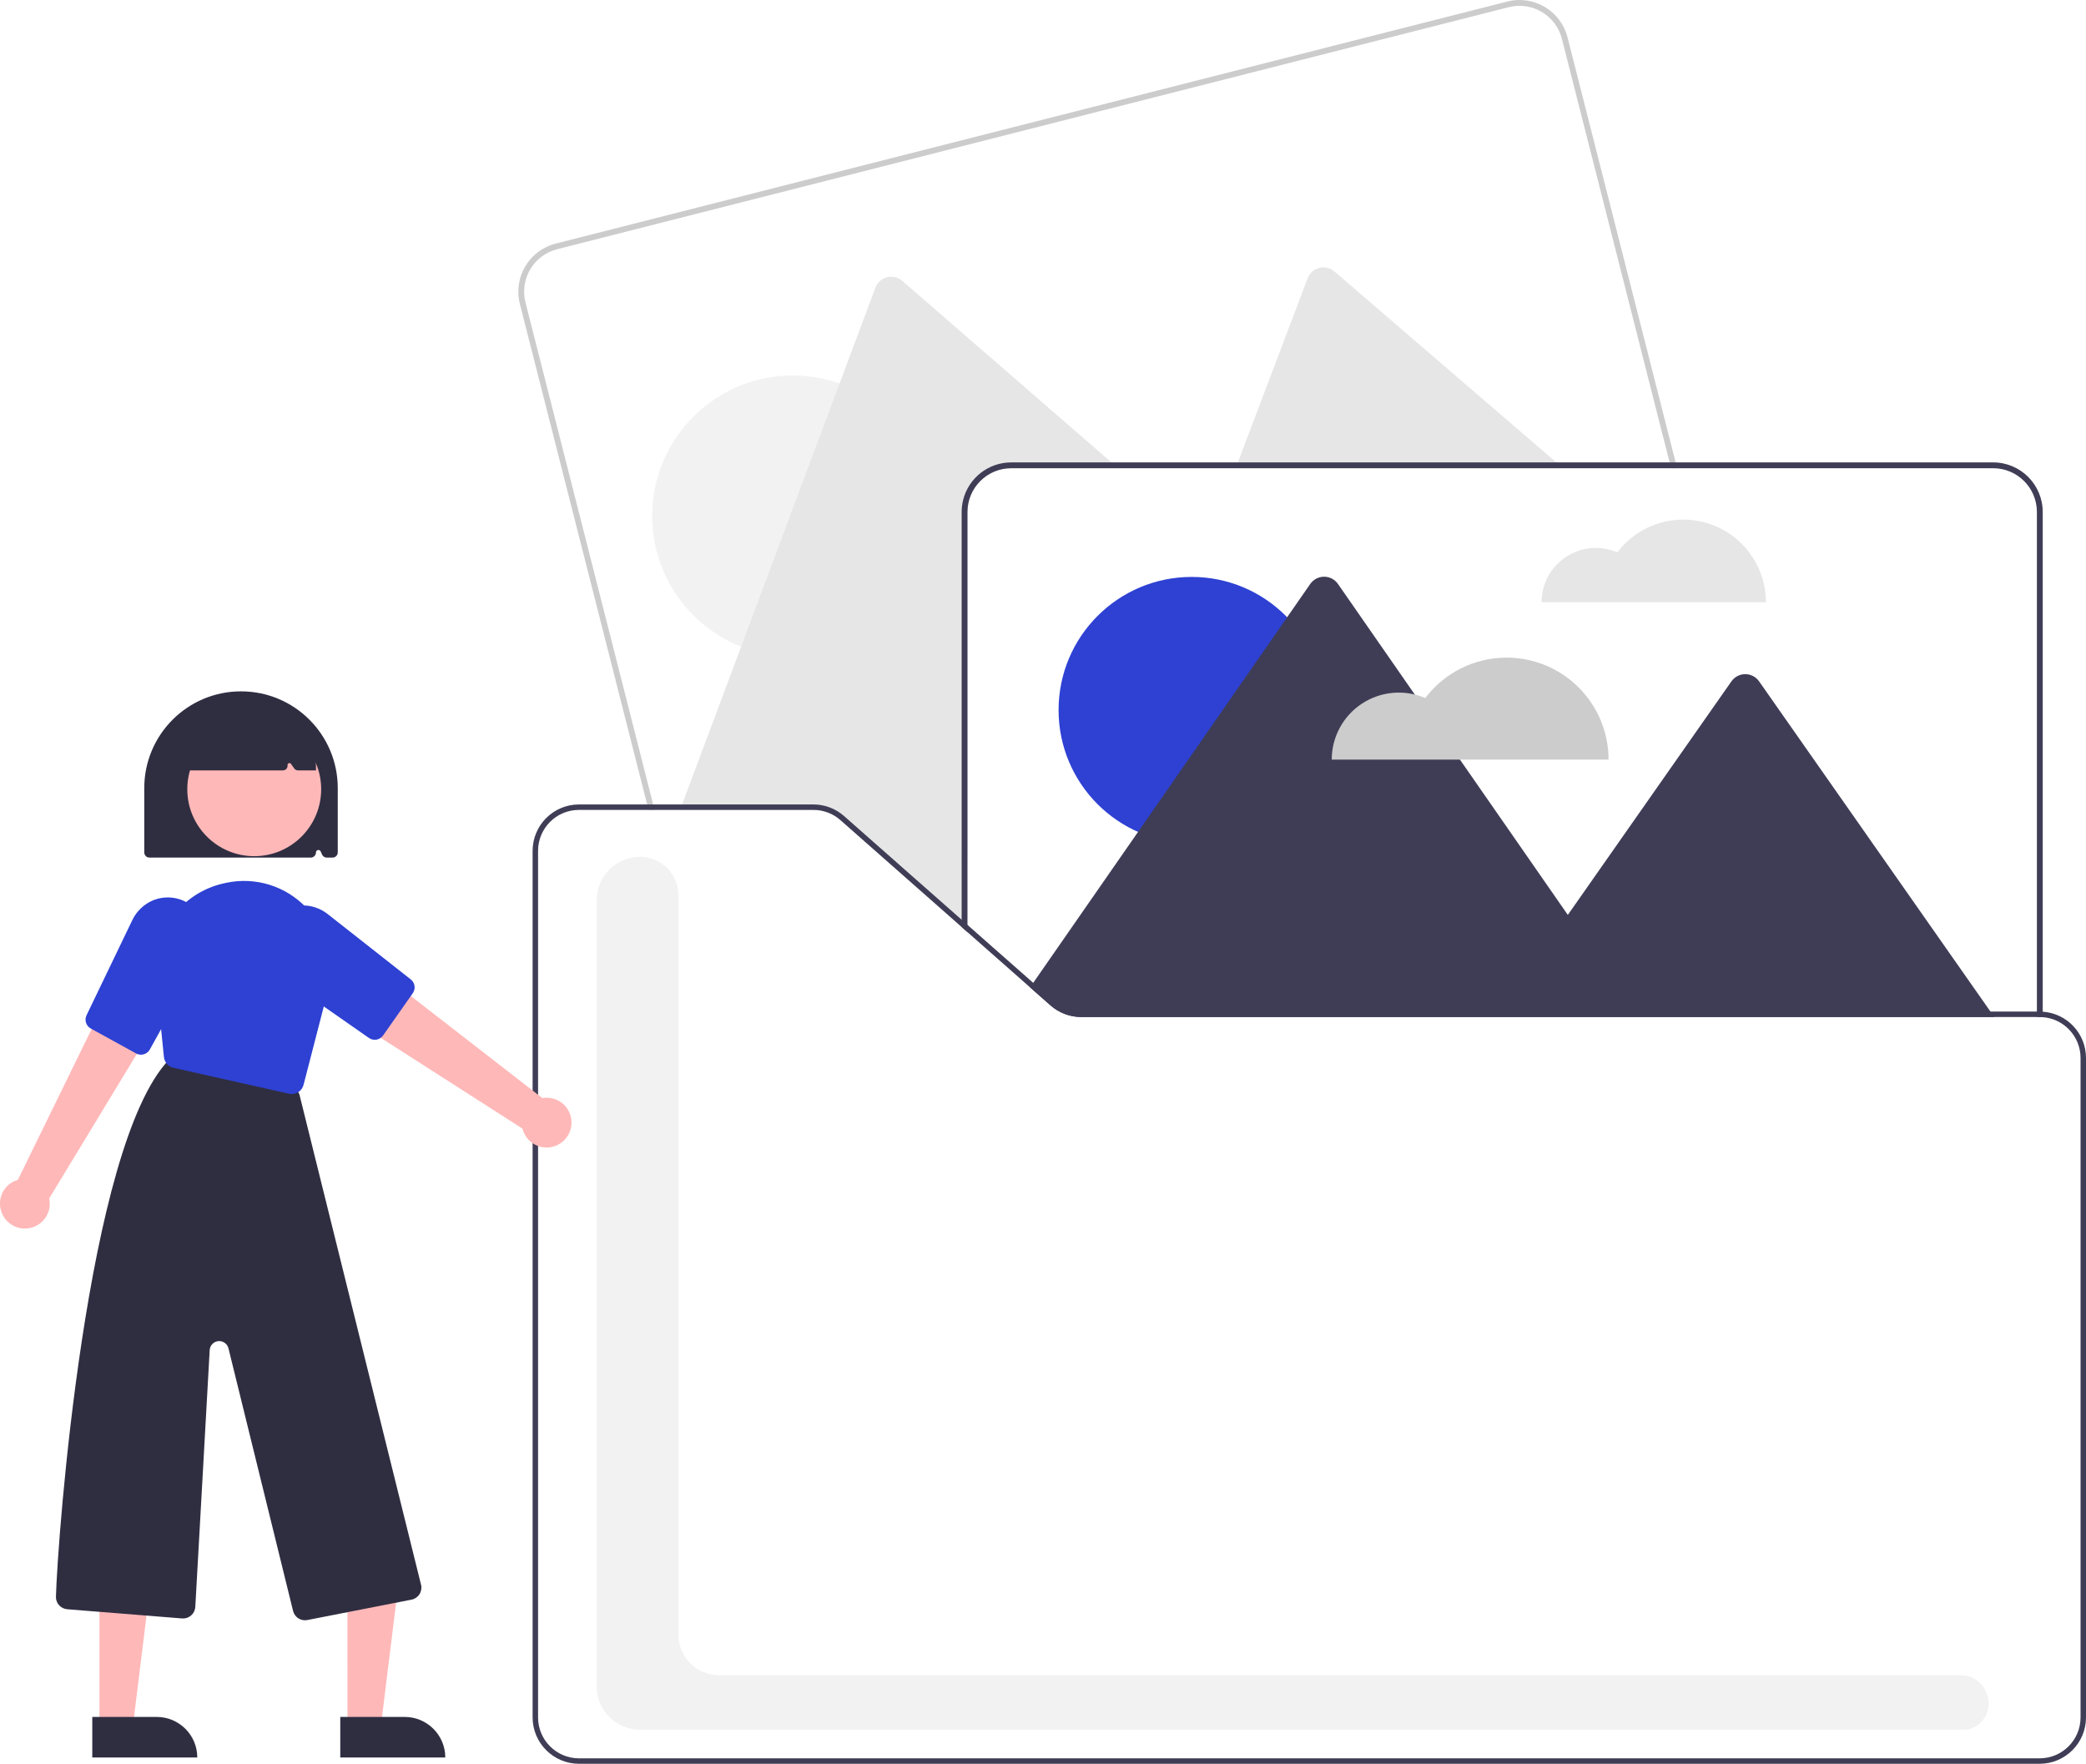
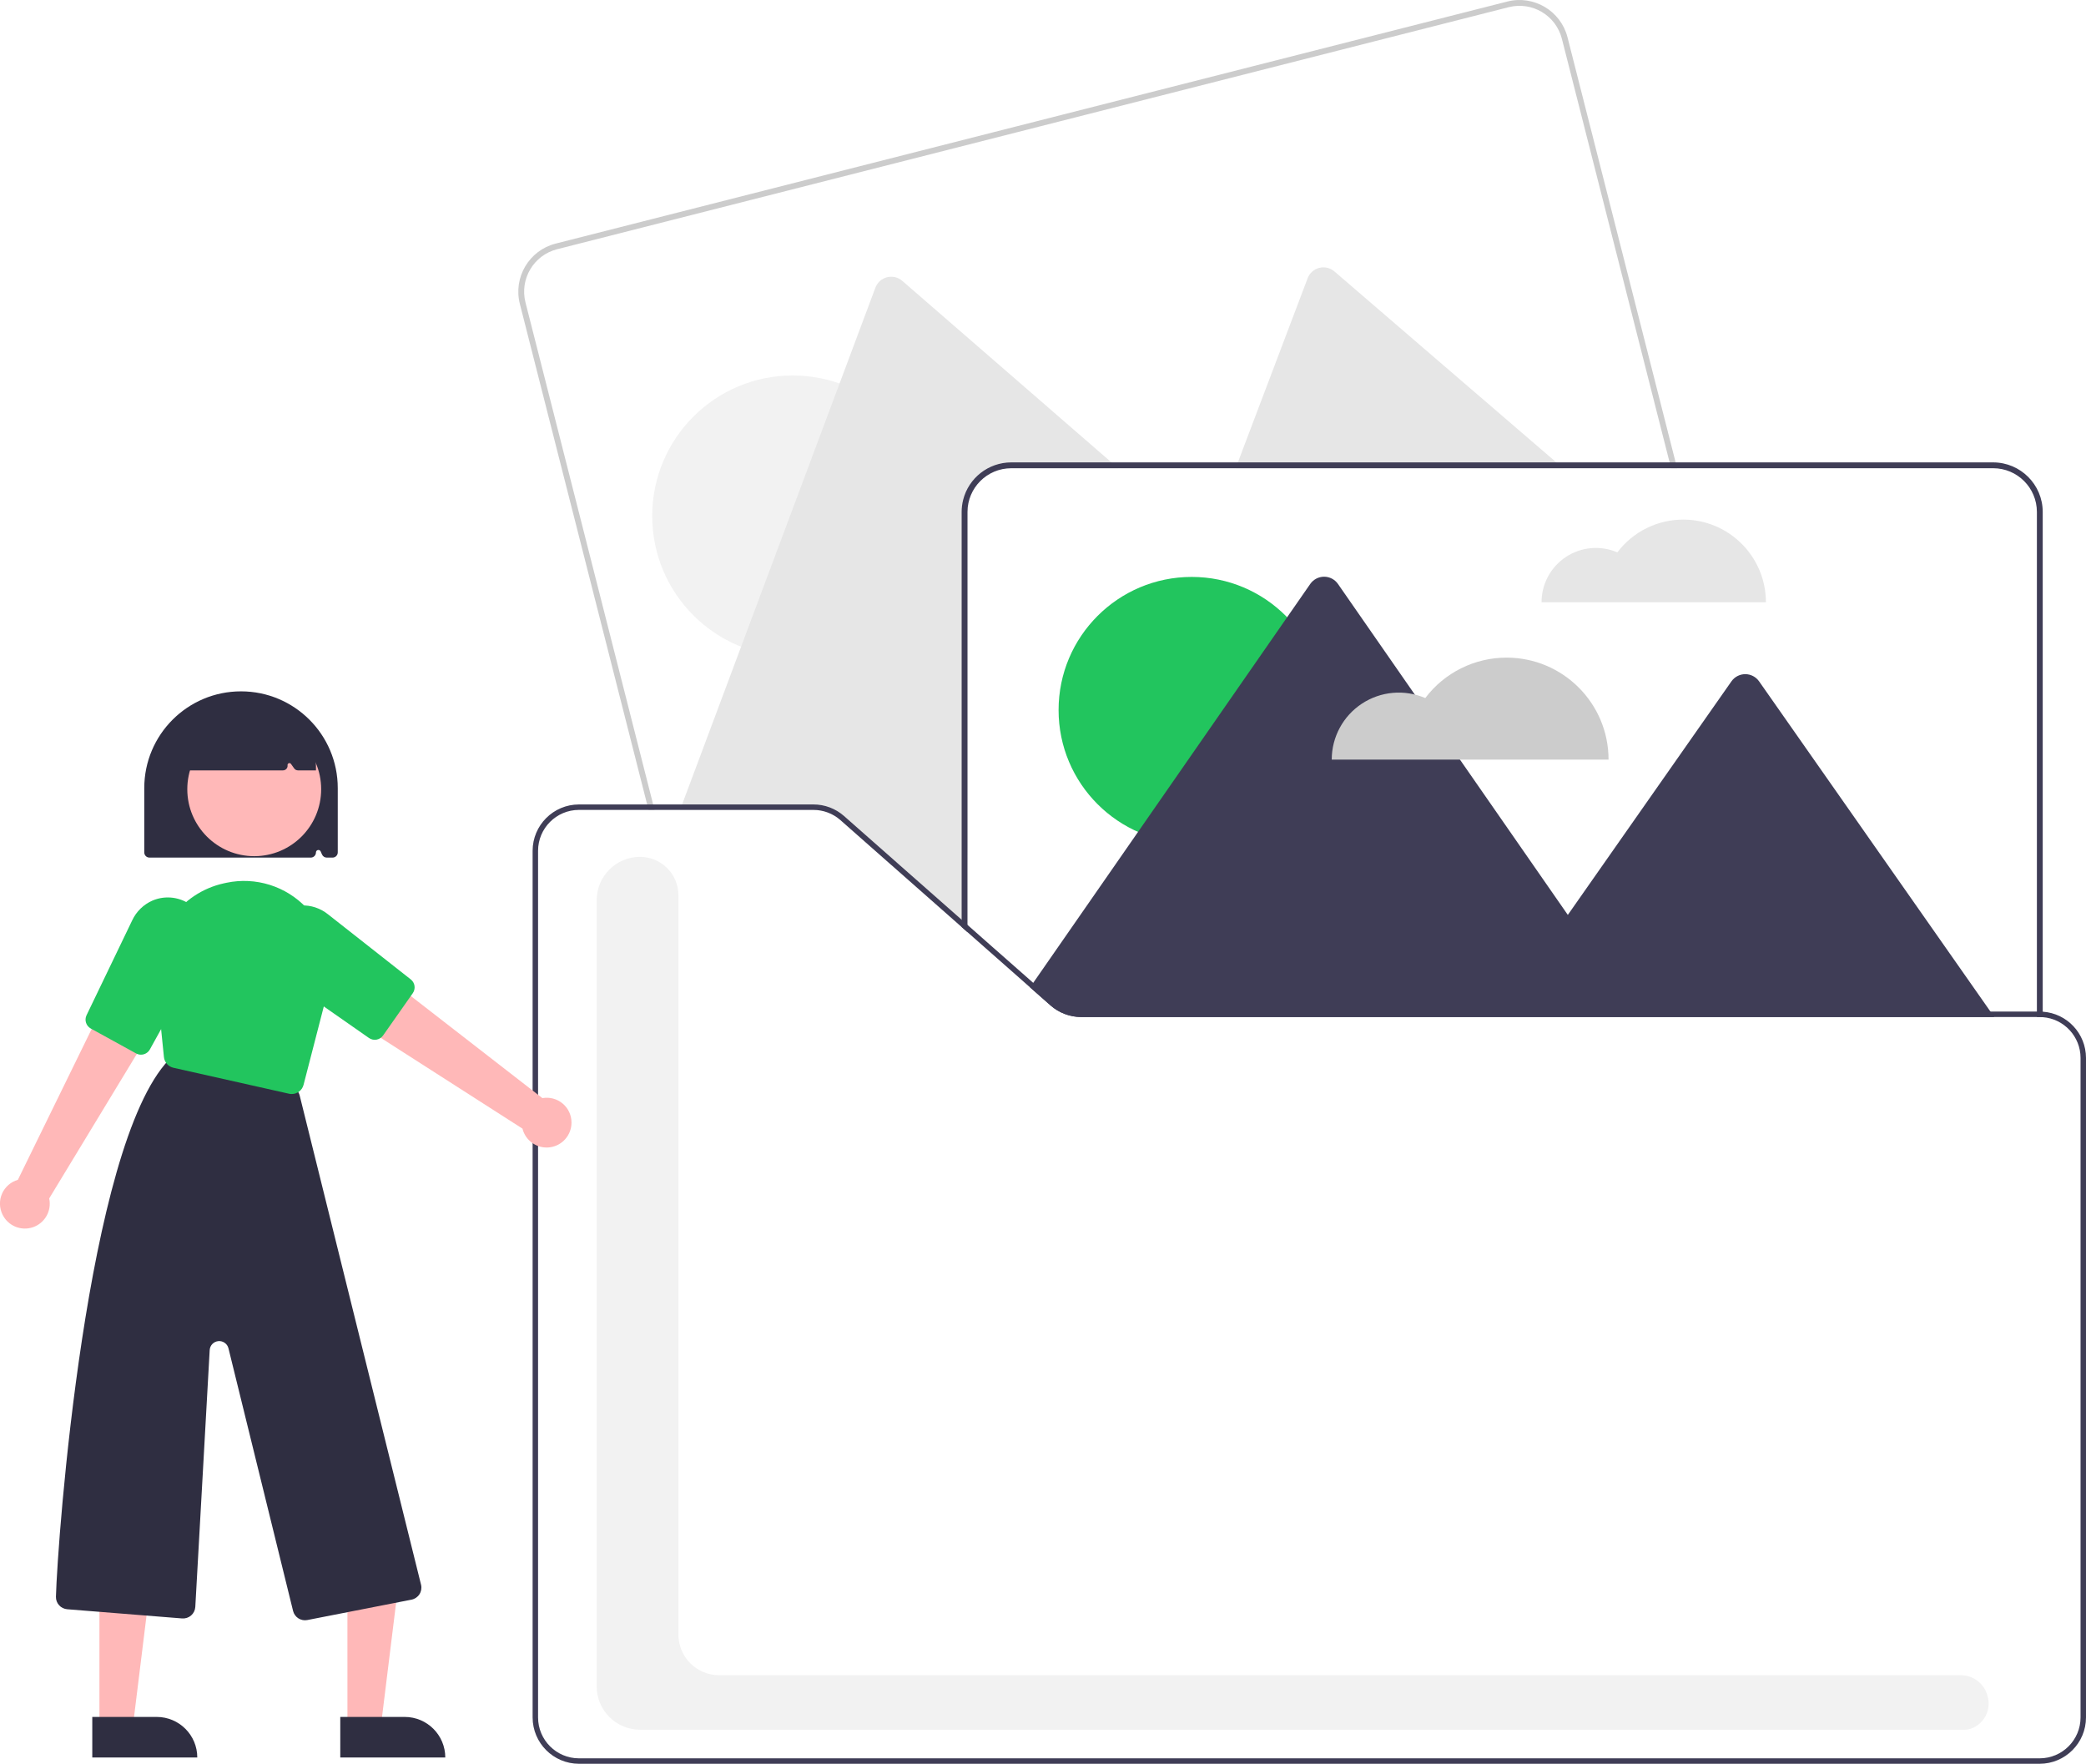
<svg xmlns="http://www.w3.org/2000/svg" data-name="Layer 1" width="765.437" height="647.173" viewBox="0 0 765.437 647.173">
-   <path d="M832.139,296.076l-13.04-51.28-18.34-72.1-1.04-4.07v-.01l-7.25-28.51a18.192,18.192,0,0,0-22.09-13.13l-48.18,12.25-301.04,76.57a18.192,18.192,0,0,0-13.13,22.09l10.39,40.86,26.4,103.79,9.93,39.05.51,2h2.2l-.51-2-9.49-37.34v-.01l-27.54-108.26-9.82-38.61a16.061,16.061,0,0,1,11.59-19.5l300.41-76.41,48.8-12.41a16.061,16.061,0,0,1,19.5,11.59l7.7,30.26,1.04,4.11,17.82,70.07,12.97,51,.54,2.14h2.22Z" transform="translate(-217.2814 -126.4135)" fill="#ccc" />
-   <circle cx="290.88" cy="189.329" r="51.557" fill="#f2f2f2" />
-   <path d="M625.119,296.076l2.47,2.14H588.328a16.058,16.058,0,0,0-16.04,16.04V436.616l-.57,28.97-25.09-22.44-2.35.6-18.6-16.41a14.965,14.965,0,0,0-9.92-3.75H466.819l.75-2,9.78-26.13,55.45-148.25,5.7-15.23a6.195,6.195,0,0,1,9.86-2.51l37.31,32.37,21.96,19.06Z" transform="translate(-217.2814 -126.4135)" fill="#e6e6e6" />
-   <path d="M788.359,296.076l2.48,2.14H670.699l.81-2.14,25.59-67.55a6.194,6.194,0,0,1,9.84-2.51l50.87,43.78,2.93,2.51Z" transform="translate(-217.2814 -126.4135)" fill="#e6e6e6" />
-   <path d="M834.93,317.066A30.281,30.281,0,0,0,810.75,329.089,19.938,19.938,0,0,0,782.932,347.398h82.331A30.332,30.332,0,0,0,834.93,317.066Z" transform="translate(-217.2814 -126.4135)" fill="#e6e6e6" />
-   <path d="M948.659,296.076H588.328a18.221,18.221,0,0,0-17.64,13.78v.01a18.134,18.134,0,0,0-.54,4.39v152.3l1.17,1.03.97.86v-154.19a16.058,16.058,0,0,1,16.04-16.04H948.659a16.051,16.051,0,0,1,16.04,16.04v185.33h1.02a10.386,10.386,0,0,1,1.12.05v-185.38A18.207,18.207,0,0,0,948.659,296.076Z" transform="translate(-217.2814 -126.4135)" fill="#3f3d56" />
-   <circle cx="437.284" cy="260.535" r="48.847" fill="#2e41d3" />
-   <path d="M949.058,499.586H614.029a17.148,17.148,0,0,1-11.25-4.25l-7.52-6.63,1.15-1.66,2.08-3,90.3-130.01,9.27-13.35a6.197,6.197,0,0,1,10.18,0l28.18,40.57v.01l16.58,23.87,39.58,56.98,60.03-85.69a6.197,6.197,0,0,1,10.16,0l38.51,54.96,2.21,3.16,44.17,63.04Z" transform="translate(-217.2814 -126.4135)" fill="#3f3d56" />
-   <path d="M770.101,367.714a37.359,37.359,0,0,0-29.833,14.834,24.598,24.598,0,0,0-34.322,22.589h101.577A37.423,37.423,0,0,0,770.101,367.714Z" transform="translate(-217.2814 -126.4135)" fill="#ccc" />
-   <path d="M595.189,485.966l-12.44-10.96-.03-.02-.04-.03-.03-.03c-.39-.28-.78-.57-1.16-.87-.1-.07-.19-.14-.28-.21-.05-.04-.09-.07-.14-.11-.02-.01-.03-.03-.05-.04-.28-.22-.57-.45-.85-.68-.14-.1-.27-.21-.41-.32-.38-.31-.76-.63-1.14-.95-.4-.34-.8-.68-1.2-1.03-.01-.01-.03-.02-.04-.03-.08-.07-.15-.14-.23-.2-.38-.34-.76-.68-1.14-1.04-.32-.29-.64-.59-.95-.88-.29-.27-.58-.54-.86-.83l-.06-.06c-.21-.2-.42-.41-.64-.63-.21-.2-.41-.41-.61-.62-.21-.2-.41-.41-.6-.62l-.16-.16-.05-.05-1.93-1.71v2.67l1.17,1.03.97.86,20.55,18.12,1.93,1.71.49.43.46-.67.69-.99Zm298.66,11.62c.03.66.08,1.33.13,2h70.72v-2Zm-298.66-11.62-12.44-10.96-.03-.02-.04-.03-.03-.03c-.39-.28-.78-.57-1.16-.87-.1-.07-.19-.14-.28-.21-.05-.04-.09-.07-.14-.11-.02-.01-.03-.03-.05-.04-.28-.22-.57-.45-.85-.68-.14-.1-.27-.21-.41-.32-.38-.31-.76-.63-1.14-.95-.4-.34-.8-.68-1.2-1.03-.01-.01-.03-.02-.04-.03-.08-.07-.15-.14-.23-.2-.38-.34-.76-.68-1.14-1.04-.32-.29-.64-.59-.95-.88-.29-.27-.58-.54-.86-.83l-.06-.06c-.21-.2-.42-.41-.64-.63-.21-.2-.41-.41-.61-.62-.21-.2-.41-.41-.6-.62l-.16-.16-.05-.05-1.93-1.71v2.67l1.17,1.03.97.86,20.55,18.12,1.93,1.71.49.43.46-.67.69-.99Zm352.47,11.62H893.849c.03.66.08,1.33.13,2h55.08Zm-352.47-11.62-12.44-10.96-.03-.02-.04-.03-.03-.03c-.39-.28-.78-.57-1.16-.87-.1-.07-.19-.14-.28-.21-.05-.04-.09-.07-.14-.11-.02-.01-.03-.03-.05-.04-.28-.22-.57-.45-.85-.68-.14-.1-.27-.21-.41-.32-.38-.31-.76-.63-1.14-.95-.4-.34-.8-.68-1.2-1.03-.01-.01-.03-.02-.04-.03-.08-.07-.15-.14-.23-.2-.38-.34-.76-.68-1.14-1.04-.32-.29-.64-.59-.95-.88-.29-.27-.58-.54-.86-.83l-.06-.06c-.21-.2-.42-.41-.64-.63-.21-.2-.41-.41-.61-.62-.21-.2-.41-.41-.6-.62l-.16-.16-.05-.05-1.93-1.71v2.67l1.17,1.03.97.86,20.55,18.12,1.93,1.71.49.43.46-.67.69-.99Zm-48.56-42.82-19.63-17.31a16.974,16.974,0,0,0-11.24-4.25H456.949l.51,2h58.3a14.965,14.965,0,0,1,9.92,3.75l18.6,16.41,25.87,22.81v-2.67Zm420.21,54.48c-.37-.03-.74-.04-1.12-.04H614.029a14.945,14.945,0,0,1-9.31-3.24c-.21-.16-.41-.33-.61-.51l-6.98-6.16-.72-.63-1.22-1.08-12.44-10.96-.03-.02-.04-.03-.03-.03-8.31-7.34-2.05-1.81-.16-.13-.05-.05-1.93-1.71-23.52-20.74-19.63-17.31a16.974,16.974,0,0,0-11.24-4.25h-86.04a17.024,17.024,0,0,0-17,17v318a17.024,17.024,0,0,0,17,17h536a17.024,17.024,0,0,0,17-17v-242A17.028,17.028,0,0,0,966.839,497.626Zm13.88,258.96a15.018,15.018,0,0,1-15,15h-536a15.018,15.018,0,0,1-15-15v-318a15.018,15.018,0,0,1,15-15h86.04a14.965,14.965,0,0,1,9.92,3.75l18.6,16.41,25.87,22.81,1.17,1.03.97.86,20.55,18.12,1.93,1.71.49.43,7.52,6.63a17.148,17.148,0,0,0,11.25,4.25H965.719a10.386,10.386,0,0,1,1.12.05,15.012,15.012,0,0,1,13.88,14.95Zm-385.53-270.62-12.44-10.96-.03-.02-.04-.03-.03-.03c-.39-.28-.78-.57-1.16-.87-.1-.07-.19-.14-.28-.21-.05-.04-.09-.07-.14-.11-.02-.01-.03-.03-.05-.04-.28-.22-.57-.45-.85-.68-.14-.1-.27-.21-.41-.32-.38-.31-.76-.63-1.14-.95-.4-.34-.8-.68-1.2-1.03-.01-.01-.03-.02-.04-.03-.08-.07-.15-.14-.23-.2-.38-.34-.76-.68-1.14-1.04-.32-.29-.64-.59-.95-.88-.29-.27-.58-.54-.86-.83l-.06-.06c-.21-.2-.42-.41-.64-.63-.21-.2-.41-.41-.61-.62-.21-.2-.41-.41-.6-.62l-.16-.16-.05-.05-1.93-1.71v2.67l1.17,1.03.97.86,20.55,18.12,1.93,1.71.49.43.46-.67.69-.99Zm298.66,11.62c.03.66.08,1.33.13,2h70.72v-2Zm-298.66-11.62-12.44-10.96-.03-.02-.04-.03-.03-.03c-.39-.28-.78-.57-1.16-.87-.1-.07-.19-.14-.28-.21-.05-.04-.09-.07-.14-.11-.02-.01-.03-.03-.05-.04-.28-.22-.57-.45-.85-.68-.14-.1-.27-.21-.41-.32-.38-.31-.76-.63-1.14-.95-.4-.34-.8-.68-1.2-1.03-.01-.01-.03-.02-.04-.03-.08-.07-.15-.14-.23-.2-.38-.34-.76-.68-1.14-1.04-.32-.29-.64-.59-.95-.88-.29-.27-.58-.54-.86-.83l-.06-.06c-.21-.2-.42-.41-.64-.63-.21-.2-.41-.41-.61-.62-.21-.2-.41-.41-.6-.62l-.16-.16-.05-.05-1.93-1.71v2.67l1.17,1.03.97.86,20.55,18.12,1.93,1.71.49.43.46-.67.69-.99Zm0,0-12.44-10.96-.03-.02-.04-.03-.03-.03c-.39-.28-.78-.57-1.16-.87-.1-.07-.19-.14-.28-.21-.05-.04-.09-.07-.14-.11-.02-.01-.03-.03-.05-.04-.28-.22-.57-.45-.85-.68-.14-.1-.27-.21-.41-.32-.38-.31-.76-.63-1.14-.95-.4-.34-.8-.68-1.2-1.03-.01-.01-.03-.02-.04-.03-.08-.07-.15-.14-.23-.2-.38-.34-.76-.68-1.14-1.04-.32-.29-.64-.59-.95-.88-.29-.27-.58-.54-.86-.83l-.06-.06c-.21-.2-.42-.41-.64-.63-.21-.2-.41-.41-.61-.62-.21-.2-.41-.41-.6-.62l-.16-.16-.05-.05-1.93-1.71v2.67l1.17,1.03.97.86,20.55,18.12,1.93,1.71.49.43.46-.67.69-.99Zm352.47,11.62H893.849c.03.66.08,1.33.13,2h55.08Z" transform="translate(-217.2814 -126.4135)" fill="#3f3d56" />
-   <path d="M270.219,439.186V415.586a35.5,35.5,0,0,1,71,0v23.6a1.903,1.903,0,0,1-1.9,1.9h-2.134a1.902,1.902,0,0,1-1.737-1.129l-.506-1.138a.901.901,0,0,0-1.723.366,1.903,1.903,0,0,1-1.9,1.9H272.119A1.903,1.903,0,0,1,270.219,439.186Z" transform="translate(-217.2814 -126.4135)" fill="#2f2e41" />
-   <polygon points="127.488 633.487 139.748 633.487 145.58 586.199 127.486 586.2 127.488 633.487" fill="#ffb8b8" />
-   <path d="M342.142,756.397H380.673a0,0,0,0,1,0,0v14.887a0,0,0,0,1,0,0H357.029a14.887,14.887,0,0,1-14.887-14.887v0A0,0,0,0,1,342.142,756.397Z" transform="translate(505.5687 1401.251) rotate(179.9974)" fill="#2f2e41" />
-   <polygon points="36.488 633.487 48.748 633.487 54.58 586.199 36.486 586.2 36.488 633.487" fill="#ffb8b8" />
-   <path d="M251.142,756.397H289.673a0,0,0,0,1,0,0v14.887a0,0,0,0,1,0,0H266.029a14.887,14.887,0,0,1-14.887-14.887v0a0,0,0,0,1,0,0Z" transform="translate(323.5687 1401.256) rotate(179.9974)" fill="#2f2e41" />
-   <path d="M324.822,717.503l-23.705-96.351a3.5,3.5,0,0,0-6.893.642l-5.277,94.23a4.5,4.5,0,0,1-4.852,4.232l-42.148-3.371a4.497,4.497,0,0,1-4.14-4.601c.555-20.732,11.167-165.373,41.435-196.99a4.483,4.483,0,0,1,4.174-1.241l40.42,11.001a4.512,4.512,0,0,1,3.428,3.396l44.535,179.51a4.5,4.5,0,0,1-3.526,5.407l-38.218,7.477a4.493,4.493,0,0,1-5.234-3.341Z" transform="translate(-217.2814 -126.4135)" fill="#2f2e41" />
-   <circle cx="93.288" cy="289.59" r="24.561" fill="#ffb8b8" />
-   <path d="M323.329,527.726l-42.406-9.52a4.494,4.494,0,0,1-3.492-3.939l-2.949-29.226a32.012,32.012,0,0,1,24.89-34.502q.51-.113,1.02-.219h0a31.463,31.463,0,0,1,29.344,9.199,32.003,32.003,0,0,1,7.892,30.263l-8.957,34.678a4.478,4.478,0,0,1-4.34,3.377A4.594,4.594,0,0,1,323.329,527.726Z" transform="translate(-217.2814 -126.4135)" fill="#2e41d3" />
-   <path d="M218.192,572.04a9.078,9.078,0,0,1,5.649-12.722l30.693-62.726,15.833,11.791-35.034,57.763a9.127,9.127,0,0,1-17.142,5.894Z" transform="translate(-217.2814 -126.4135)" fill="#ffb8b8" />
-   <path d="M426.985,538.28a9.078,9.078,0,0,0-10.673-8.936l-55.172-42.809-9.026,17.557,56.885,36.442a9.127,9.127,0,0,0,17.986-2.254Z" transform="translate(-217.2814 -126.4135)" fill="#ffb8b8" />
-   <path d="M269.005,513.401a3.705,3.705,0,0,1-1.785-.459L250.599,503.806a3.723,3.723,0,0,1-1.562-4.877l16.742-34.791a14.74,14.74,0,0,1,7.487-7.299,14.337,14.337,0,0,1,14.519,1.991,13.673,13.673,0,0,1,3.747,4.545,14.28,14.28,0,0,1-.163,13.598l-19.099,34.509A3.73,3.73,0,0,1,269.005,513.401Z" transform="translate(-217.2814 -126.4135)" fill="#2e41d3" />
-   <path d="M352.667,507.272l-32.341-22.577a14.28,14.28,0,0,1-6.132-12.138,13.673,13.673,0,0,1,1.364-5.73,14.337,14.337,0,0,1,12.159-8.179,14.74,14.74,0,0,1,9.936,3.257L368.002,485.773a3.723,3.723,0,0,1,.745,5.066l-10.902,15.52a3.727,3.727,0,0,1-5.178.913Z" transform="translate(-217.2814 -126.4135)" fill="#2e41d3" />
-   <path d="M282.219,407.586a25.5,25.5,0,0,1,51,0v1.5h-6.602a1.693,1.693,0,0,1-1.375-.707l-1.199-1.678a.689.689,0,0,0-1.245.485,1.689,1.689,0,0,1-1.677,1.899H282.219Z" transform="translate(-217.2814 -126.4135)" fill="#2f2e41" />
-   <path d="M938.299,761.086H452.138A15.938,15.938,0,0,1,436.219,745.167V456.736a15.938,15.938,0,0,1,15.919-15.919A14.096,14.096,0,0,1,466.219,454.897v271.27a14.936,14.936,0,0,0,14.919,14.919H936.657a10.125,10.125,0,0,1,9.915,7.587,9.72,9.72,0,0,1-4.307,11.185A7.595,7.595,0,0,1,938.299,761.086Z" transform="translate(-217.2814 -126.4135)" fill="#f2f2f2" />
+   <path d="M832.139,296.076l-13.04-51.28-18.34-72.1-1.04-4.07v-.01l-7.25-28.51a18.192,18.192,0,0,0-22.09-13.13l-48.18,12.25-301.04,76.57a18.192,18.192,0,0,0-13.13,22.09l10.39,40.86,26.4,103.79,9.93,39.05.51,2h2.2l-.51-2-9.49-37.34v-.01l-27.54-108.26-9.82-38.61a16.061,16.061,0,0,1,11.59-19.5l300.41-76.41,48.8-12.41a16.061,16.061,0,0,1,19.5,11.59l7.7,30.26,1.04,4.11,17.82,70.07,12.97,51,.54,2.14h2.22Z" transform="translate(-217.2814 -126.4135)" fill="#ccc" data-darkreader-inline-fill="" style="--darkreader-inline-fill: #35393b;" />
+   <circle cx="290.88" cy="189.329" r="51.557" fill="#f2f2f2" data-darkreader-inline-fill="" style="--darkreader-inline-fill: #1f2223;" />
+   <path d="M625.119,296.076l2.47,2.14H588.328a16.058,16.058,0,0,0-16.04,16.04V436.616l-.57,28.97-25.09-22.44-2.35.6-18.6-16.41a14.965,14.965,0,0,0-9.92-3.75H466.819l.75-2,9.78-26.13,55.45-148.25,5.7-15.23a6.195,6.195,0,0,1,9.86-2.51l37.31,32.37,21.96,19.06Z" transform="translate(-217.2814 -126.4135)" fill="#e6e6e6" data-darkreader-inline-fill="" style="--darkreader-inline-fill: #26292b;" />
+   <path d="M788.359,296.076l2.48,2.14H670.699l.81-2.14,25.59-67.55a6.194,6.194,0,0,1,9.84-2.51l50.87,43.78,2.93,2.51Z" transform="translate(-217.2814 -126.4135)" fill="#e6e6e6" data-darkreader-inline-fill="" style="--darkreader-inline-fill: #26292b;" />
+   <path d="M834.93,317.066A30.281,30.281,0,0,0,810.75,329.089,19.938,19.938,0,0,0,782.932,347.398h82.331A30.332,30.332,0,0,0,834.93,317.066Z" transform="translate(-217.2814 -126.4135)" fill="#e6e6e6" data-darkreader-inline-fill="" style="--darkreader-inline-fill: #d8d5d0;" />
+   <path d="M948.659,296.076H588.328a18.221,18.221,0,0,0-17.64,13.78v.01a18.134,18.134,0,0,0-.54,4.39v152.3l1.17,1.03.97.86v-154.19a16.058,16.058,0,0,1,16.04-16.04H948.659a16.051,16.051,0,0,1,16.04,16.04v185.33h1.02a10.386,10.386,0,0,1,1.12.05v-185.38A18.207,18.207,0,0,0,948.659,296.076Z" transform="translate(-217.2814 -126.4135)" fill="#3f3d56" data-darkreader-inline-fill="" style="--darkreader-inline-fill: #323145;" />
+   <circle cx="437.284" cy="260.535" r="48.847" fill="#22c55e" data-darkreader-inline-fill="" style="--darkreader-inline-fill: #1b9e4b;" />
+   <path d="M949.058,499.586H614.029a17.148,17.148,0,0,1-11.25-4.25l-7.52-6.63,1.15-1.66,2.08-3,90.3-130.01,9.27-13.35a6.197,6.197,0,0,1,10.18,0l28.18,40.57v.01l16.58,23.87,39.58,56.98,60.03-85.69a6.197,6.197,0,0,1,10.16,0l38.51,54.96,2.21,3.16,44.17,63.04Z" transform="translate(-217.2814 -126.4135)" fill="#3f3d56" data-darkreader-inline-fill="" style="--darkreader-inline-fill: #323145;" />
+   <path d="M770.101,367.714a37.359,37.359,0,0,0-29.833,14.834,24.598,24.598,0,0,0-34.322,22.589h101.577A37.423,37.423,0,0,0,770.101,367.714Z" transform="translate(-217.2814 -126.4135)" fill="#ccc" data-darkreader-inline-fill="" style="--darkreader-inline-fill: #35393b;" />
+   <path d="M595.189,485.966l-12.44-10.96-.03-.02-.04-.03-.03-.03c-.39-.28-.78-.57-1.16-.87-.1-.07-.19-.14-.28-.21-.05-.04-.09-.07-.14-.11-.02-.01-.03-.03-.05-.04-.28-.22-.57-.45-.85-.68-.14-.1-.27-.21-.41-.32-.38-.31-.76-.63-1.14-.95-.4-.34-.8-.68-1.2-1.03-.01-.01-.03-.02-.04-.03-.08-.07-.15-.14-.23-.2-.38-.34-.76-.68-1.14-1.04-.32-.29-.64-.59-.95-.88-.29-.27-.58-.54-.86-.83l-.06-.06c-.21-.2-.42-.41-.64-.63-.21-.2-.41-.41-.61-.62-.21-.2-.41-.41-.6-.62l-.16-.16-.05-.05-1.93-1.71v2.67l1.17,1.03.97.86,20.55,18.12,1.93,1.71.49.43.46-.67.69-.99Zm298.66,11.62c.03.66.08,1.33.13,2h70.72v-2Zm-298.66-11.62-12.44-10.96-.03-.02-.04-.03-.03-.03c-.39-.28-.78-.57-1.16-.87-.1-.07-.19-.14-.28-.21-.05-.04-.09-.07-.14-.11-.02-.01-.03-.03-.05-.04-.28-.22-.57-.45-.85-.68-.14-.1-.27-.21-.41-.32-.38-.31-.76-.63-1.14-.95-.4-.34-.8-.68-1.2-1.03-.01-.01-.03-.02-.04-.03-.08-.07-.15-.14-.23-.2-.38-.34-.76-.68-1.14-1.04-.32-.29-.64-.59-.95-.88-.29-.27-.58-.54-.86-.83l-.06-.06c-.21-.2-.42-.41-.64-.63-.21-.2-.41-.41-.61-.62-.21-.2-.41-.41-.6-.62l-.16-.16-.05-.05-1.93-1.71v2.67l1.17,1.03.97.86,20.55,18.12,1.93,1.71.49.43.46-.67.69-.99Zm352.47,11.62H893.849c.03.66.08,1.33.13,2h55.08Zm-352.47-11.62-12.44-10.96-.03-.02-.04-.03-.03-.03c-.39-.28-.78-.57-1.16-.87-.1-.07-.19-.14-.28-.21-.05-.04-.09-.07-.14-.11-.02-.01-.03-.03-.05-.04-.28-.22-.57-.45-.85-.68-.14-.1-.27-.21-.41-.32-.38-.31-.76-.63-1.14-.95-.4-.34-.8-.68-1.2-1.03-.01-.01-.03-.02-.04-.03-.08-.07-.15-.14-.23-.2-.38-.34-.76-.68-1.14-1.04-.32-.29-.64-.59-.95-.88-.29-.27-.58-.54-.86-.83l-.06-.06c-.21-.2-.42-.41-.64-.63-.21-.2-.41-.41-.61-.62-.21-.2-.41-.41-.6-.62l-.16-.16-.05-.05-1.93-1.71v2.67l1.17,1.03.97.86,20.55,18.12,1.93,1.71.49.43.46-.67.69-.99Zm-48.56-42.82-19.63-17.31a16.974,16.974,0,0,0-11.24-4.25H456.949l.51,2h58.3a14.965,14.965,0,0,1,9.92,3.75l18.6,16.41,25.87,22.81v-2.67Zm420.21,54.48c-.37-.03-.74-.04-1.12-.04H614.029a14.945,14.945,0,0,1-9.31-3.24c-.21-.16-.41-.33-.61-.51l-6.98-6.16-.72-.63-1.22-1.08-12.44-10.96-.03-.02-.04-.03-.03-.03-8.31-7.34-2.05-1.81-.16-.13-.05-.05-1.93-1.71-23.52-20.74-19.63-17.31a16.974,16.974,0,0,0-11.24-4.25h-86.04a17.024,17.024,0,0,0-17,17v318a17.024,17.024,0,0,0,17,17h536a17.024,17.024,0,0,0,17-17v-242A17.028,17.028,0,0,0,966.839,497.626Zm13.88,258.96a15.018,15.018,0,0,1-15,15h-536a15.018,15.018,0,0,1-15-15v-318a15.018,15.018,0,0,1,15-15h86.04a14.965,14.965,0,0,1,9.92,3.75l18.6,16.41,25.87,22.81,1.17,1.03.97.86,20.55,18.12,1.93,1.71.49.43,7.52,6.63a17.148,17.148,0,0,0,11.25,4.25H965.719a10.386,10.386,0,0,1,1.12.05,15.012,15.012,0,0,1,13.88,14.95Zm-385.53-270.62-12.44-10.96-.03-.02-.04-.03-.03-.03c-.39-.28-.78-.57-1.16-.87-.1-.07-.19-.14-.28-.21-.05-.04-.09-.07-.14-.11-.02-.01-.03-.03-.05-.04-.28-.22-.57-.45-.85-.68-.14-.1-.27-.21-.41-.32-.38-.31-.76-.63-1.14-.95-.4-.34-.8-.68-1.2-1.03-.01-.01-.03-.02-.04-.03-.08-.07-.15-.14-.23-.2-.38-.34-.76-.68-1.14-1.04-.32-.29-.64-.59-.95-.88-.29-.27-.58-.54-.86-.83l-.06-.06c-.21-.2-.42-.41-.64-.63-.21-.2-.41-.41-.61-.62-.21-.2-.41-.41-.6-.62l-.16-.16-.05-.05-1.93-1.71v2.67l1.17,1.03.97.86,20.55,18.12,1.93,1.71.49.43.46-.67.69-.99Zm298.66,11.62c.03.66.08,1.33.13,2h70.72v-2Zm-298.66-11.62-12.44-10.96-.03-.02-.04-.03-.03-.03c-.39-.28-.78-.57-1.16-.87-.1-.07-.19-.14-.28-.21-.05-.04-.09-.07-.14-.11-.02-.01-.03-.03-.05-.04-.28-.22-.57-.45-.85-.68-.14-.1-.27-.21-.41-.32-.38-.31-.76-.63-1.14-.95-.4-.34-.8-.68-1.2-1.03-.01-.01-.03-.02-.04-.03-.08-.07-.15-.14-.23-.2-.38-.34-.76-.68-1.14-1.04-.32-.29-.64-.59-.95-.88-.29-.27-.58-.54-.86-.83l-.06-.06c-.21-.2-.42-.41-.64-.63-.21-.2-.41-.41-.61-.62-.21-.2-.41-.41-.6-.62l-.16-.16-.05-.05-1.93-1.71v2.67l1.17,1.03.97.86,20.55,18.12,1.93,1.71.49.43.46-.67.69-.99Zm0,0-12.44-10.96-.03-.02-.04-.03-.03-.03c-.39-.28-.78-.57-1.16-.87-.1-.07-.19-.14-.28-.21-.05-.04-.09-.07-.14-.11-.02-.01-.03-.03-.05-.04-.28-.22-.57-.45-.85-.68-.14-.1-.27-.21-.41-.32-.38-.31-.76-.63-1.14-.95-.4-.34-.8-.68-1.2-1.03-.01-.01-.03-.02-.04-.03-.08-.07-.15-.14-.23-.2-.38-.34-.76-.68-1.14-1.04-.32-.29-.64-.59-.95-.88-.29-.27-.58-.54-.86-.83l-.06-.06c-.21-.2-.42-.41-.64-.63-.21-.2-.41-.41-.61-.62-.21-.2-.41-.41-.6-.62l-.16-.16-.05-.05-1.93-1.71v2.67l1.17,1.03.97.86,20.55,18.12,1.93,1.71.49.43.46-.67.69-.99Zm352.47,11.62H893.849c.03.66.08,1.33.13,2h55.08Z" transform="translate(-217.2814 -126.4135)" fill="#3f3d56" data-darkreader-inline-fill="" style="--darkreader-inline-fill: #323145;" />
+   <path d="M270.219,439.186V415.586a35.5,35.5,0,0,1,71,0v23.6a1.903,1.903,0,0,1-1.9,1.9h-2.134a1.902,1.902,0,0,1-1.737-1.129l-.506-1.138a.901.901,0,0,0-1.723.366,1.903,1.903,0,0,1-1.9,1.9H272.119A1.903,1.903,0,0,1,270.219,439.186Z" transform="translate(-217.2814 -126.4135)" fill="#2f2e41" data-darkreader-inline-fill="" style="--darkreader-inline-fill: #c5c0b8;" />
+   <polygon points="127.488 633.487 139.748 633.487 145.58 586.199 127.486 586.2 127.488 633.487" fill="#ffb8b8" data-darkreader-inline-fill="" style="--darkreader-inline-fill: #ff9a9a;" />
+   <path d="M342.142,756.397H380.673a0,0,0,0,1,0,0v14.887a0,0,0,0,1,0,0H357.029a14.887,14.887,0,0,1-14.887-14.887v0A0,0,0,0,1,342.142,756.397Z" transform="translate(505.5687 1401.251) rotate(179.9974)" fill="#2f2e41" data-darkreader-inline-fill="" style="--darkreader-inline-fill: #c5c0b8;" />
+   <polygon points="36.488 633.487 48.748 633.487 54.58 586.199 36.486 586.2 36.488 633.487" fill="#ffb8b8" data-darkreader-inline-fill="" style="--darkreader-inline-fill: #ff9a9a;" />
+   <path d="M251.142,756.397H289.673a0,0,0,0,1,0,0v14.887a0,0,0,0,1,0,0H266.029a14.887,14.887,0,0,1-14.887-14.887v0a0,0,0,0,1,0,0Z" transform="translate(323.5687 1401.256) rotate(179.9974)" fill="#2f2e41" data-darkreader-inline-fill="" style="--darkreader-inline-fill: #c5c0b8;" />
+   <path d="M324.822,717.503l-23.705-96.351a3.5,3.5,0,0,0-6.893.642l-5.277,94.23a4.5,4.5,0,0,1-4.852,4.232l-42.148-3.371a4.497,4.497,0,0,1-4.14-4.601c.555-20.732,11.167-165.373,41.435-196.99a4.483,4.483,0,0,1,4.174-1.241l40.42,11.001a4.512,4.512,0,0,1,3.428,3.396l44.535,179.51a4.5,4.5,0,0,1-3.526,5.407l-38.218,7.477a4.493,4.493,0,0,1-5.234-3.341Z" transform="translate(-217.2814 -126.4135)" fill="#2f2e41" data-darkreader-inline-fill="" style="--darkreader-inline-fill: #262534;" />
+   <circle cx="93.288" cy="289.59" r="24.561" fill="#ffb8b8" data-darkreader-inline-fill="" style="--darkreader-inline-fill: #ff9a9a;" />
+   <path d="M323.329,527.726l-42.406-9.52a4.494,4.494,0,0,1-3.492-3.939l-2.949-29.226a32.012,32.012,0,0,1,24.89-34.502q.51-.113,1.02-.219h0a31.463,31.463,0,0,1,29.344,9.199,32.003,32.003,0,0,1,7.892,30.263l-8.957,34.678a4.478,4.478,0,0,1-4.34,3.377A4.594,4.594,0,0,1,323.329,527.726Z" transform="translate(-217.2814 -126.4135)" fill="#22c55e" data-darkreader-inline-fill="" style="--darkreader-inline-fill: #4ae081;" />
+   <path d="M218.192,572.04a9.078,9.078,0,0,1,5.649-12.722l30.693-62.726,15.833,11.791-35.034,57.763a9.127,9.127,0,0,1-17.142,5.894Z" transform="translate(-217.2814 -126.4135)" fill="#ffb8b8" data-darkreader-inline-fill="" style="--darkreader-inline-fill: #ff9a9a;" />
+   <path d="M426.985,538.28a9.078,9.078,0,0,0-10.673-8.936l-55.172-42.809-9.026,17.557,56.885,36.442a9.127,9.127,0,0,0,17.986-2.254Z" transform="translate(-217.2814 -126.4135)" fill="#ffb8b8" data-darkreader-inline-fill="" style="--darkreader-inline-fill: #ff9a9a;" />
+   <path d="M269.005,513.401a3.705,3.705,0,0,1-1.785-.459L250.599,503.806a3.723,3.723,0,0,1-1.562-4.877l16.742-34.791a14.74,14.74,0,0,1,7.487-7.299,14.337,14.337,0,0,1,14.519,1.991,13.673,13.673,0,0,1,3.747,4.545,14.28,14.28,0,0,1-.163,13.598l-19.099,34.509A3.73,3.73,0,0,1,269.005,513.401Z" transform="translate(-217.2814 -126.4135)" fill="#22c55e" data-darkreader-inline-fill="" style="--darkreader-inline-fill: #4ae081;" />
+   <path d="M352.667,507.272l-32.341-22.577a14.28,14.28,0,0,1-6.132-12.138,13.673,13.673,0,0,1,1.364-5.73,14.337,14.337,0,0,1,12.159-8.179,14.74,14.74,0,0,1,9.936,3.257L368.002,485.773a3.723,3.723,0,0,1,.745,5.066l-10.902,15.52a3.727,3.727,0,0,1-5.178.913Z" transform="translate(-217.2814 -126.4135)" fill="#22c55e" data-darkreader-inline-fill="" style="--darkreader-inline-fill: #4ae081;" />
+   <path d="M282.219,407.586a25.5,25.5,0,0,1,51,0v1.5h-6.602a1.693,1.693,0,0,1-1.375-.707l-1.199-1.678a.689.689,0,0,0-1.245.485,1.689,1.689,0,0,1-1.677,1.899H282.219Z" transform="translate(-217.2814 -126.4135)" fill="#2f2e41" data-darkreader-inline-fill="" style="--darkreader-inline-fill: #c5c0b8;" />
+   <path d="M938.299,761.086H452.138A15.938,15.938,0,0,1,436.219,745.167V456.736a15.938,15.938,0,0,1,15.919-15.919A14.096,14.096,0,0,1,466.219,454.897v271.27a14.936,14.936,0,0,0,14.919,14.919H936.657a10.125,10.125,0,0,1,9.915,7.587,9.72,9.72,0,0,1-4.307,11.185A7.595,7.595,0,0,1,938.299,761.086Z" transform="translate(-217.2814 -126.4135)" fill="#f2f2f2" data-darkreader-inline-fill="" style="--darkreader-inline-fill: #1f2223;" />
</svg>
